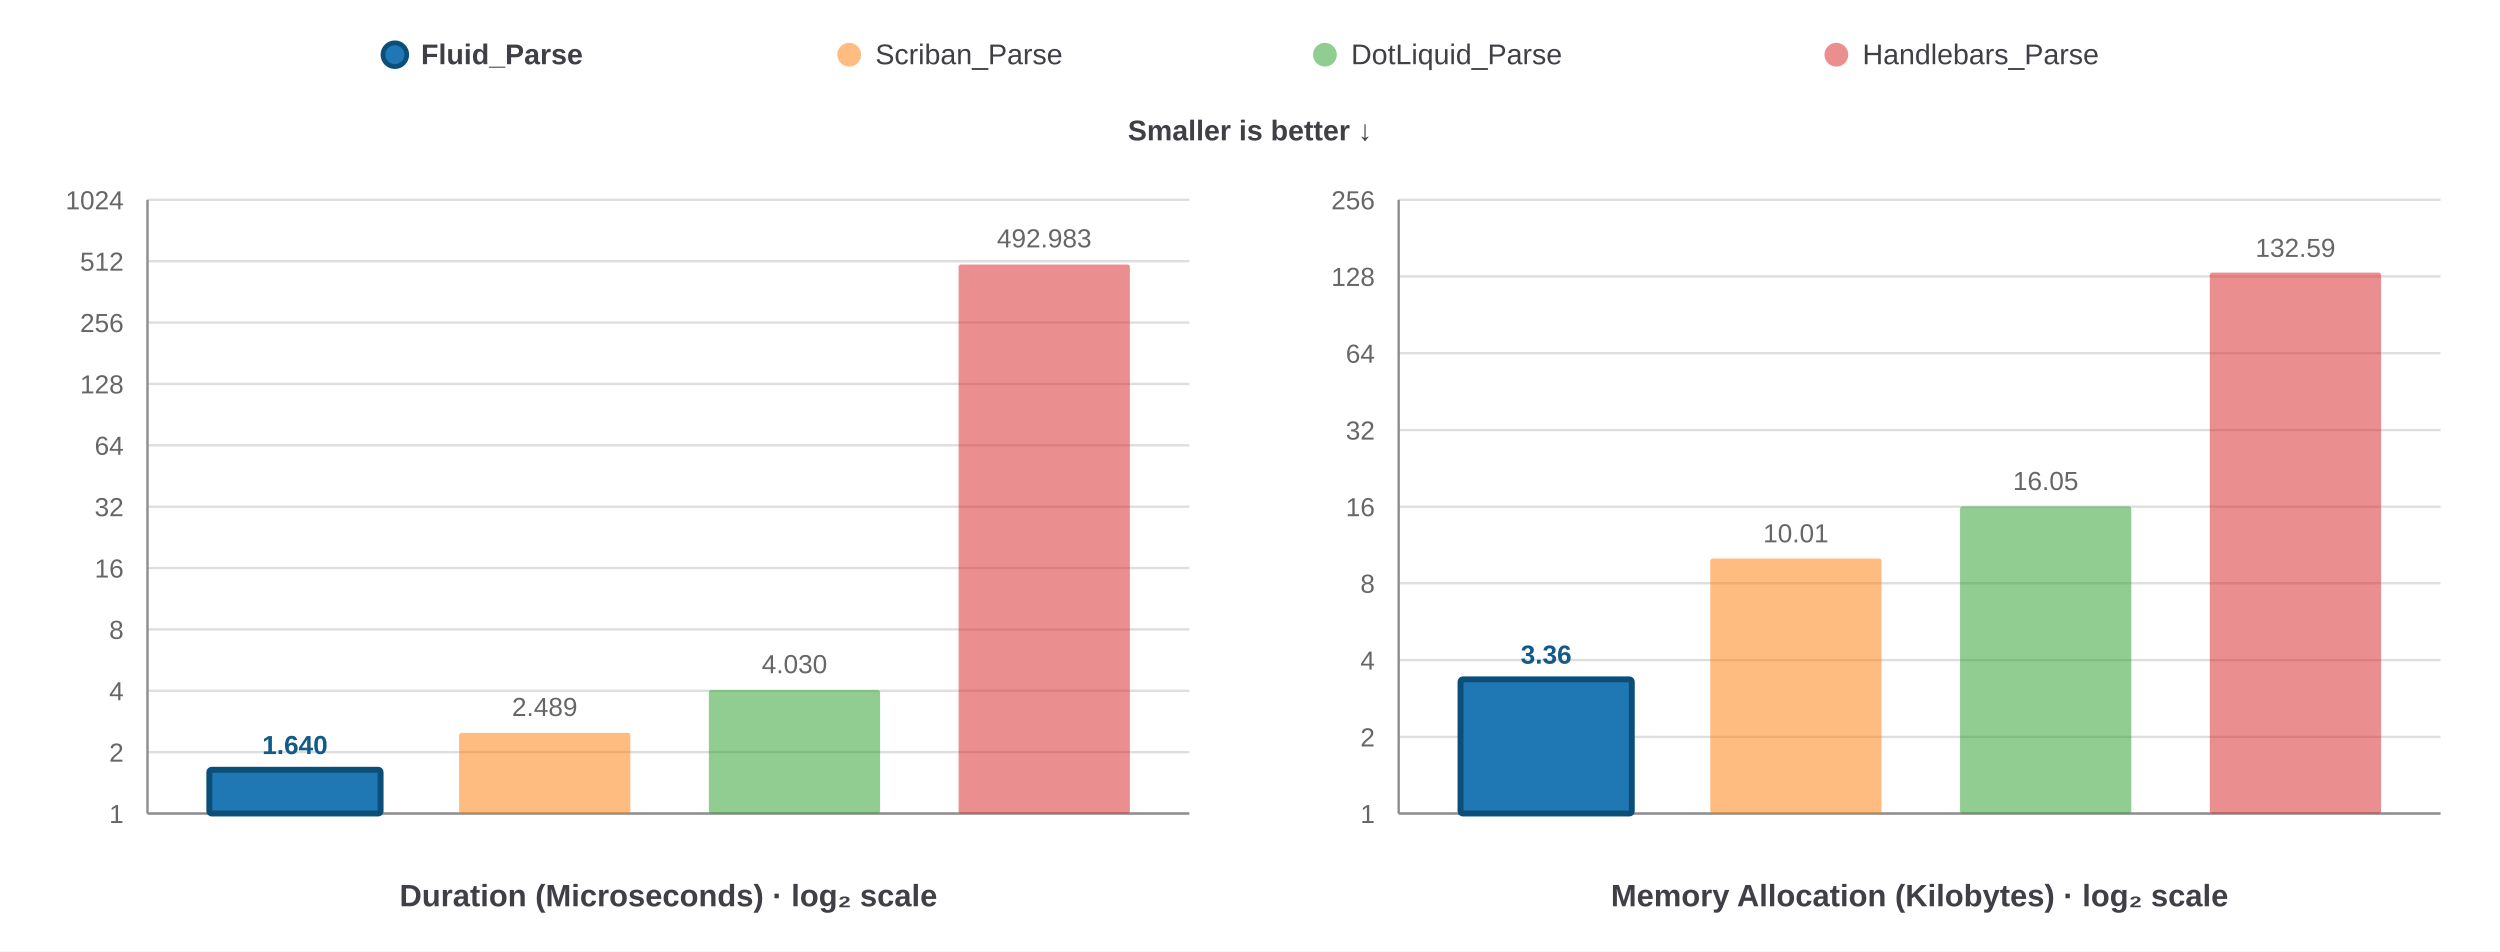
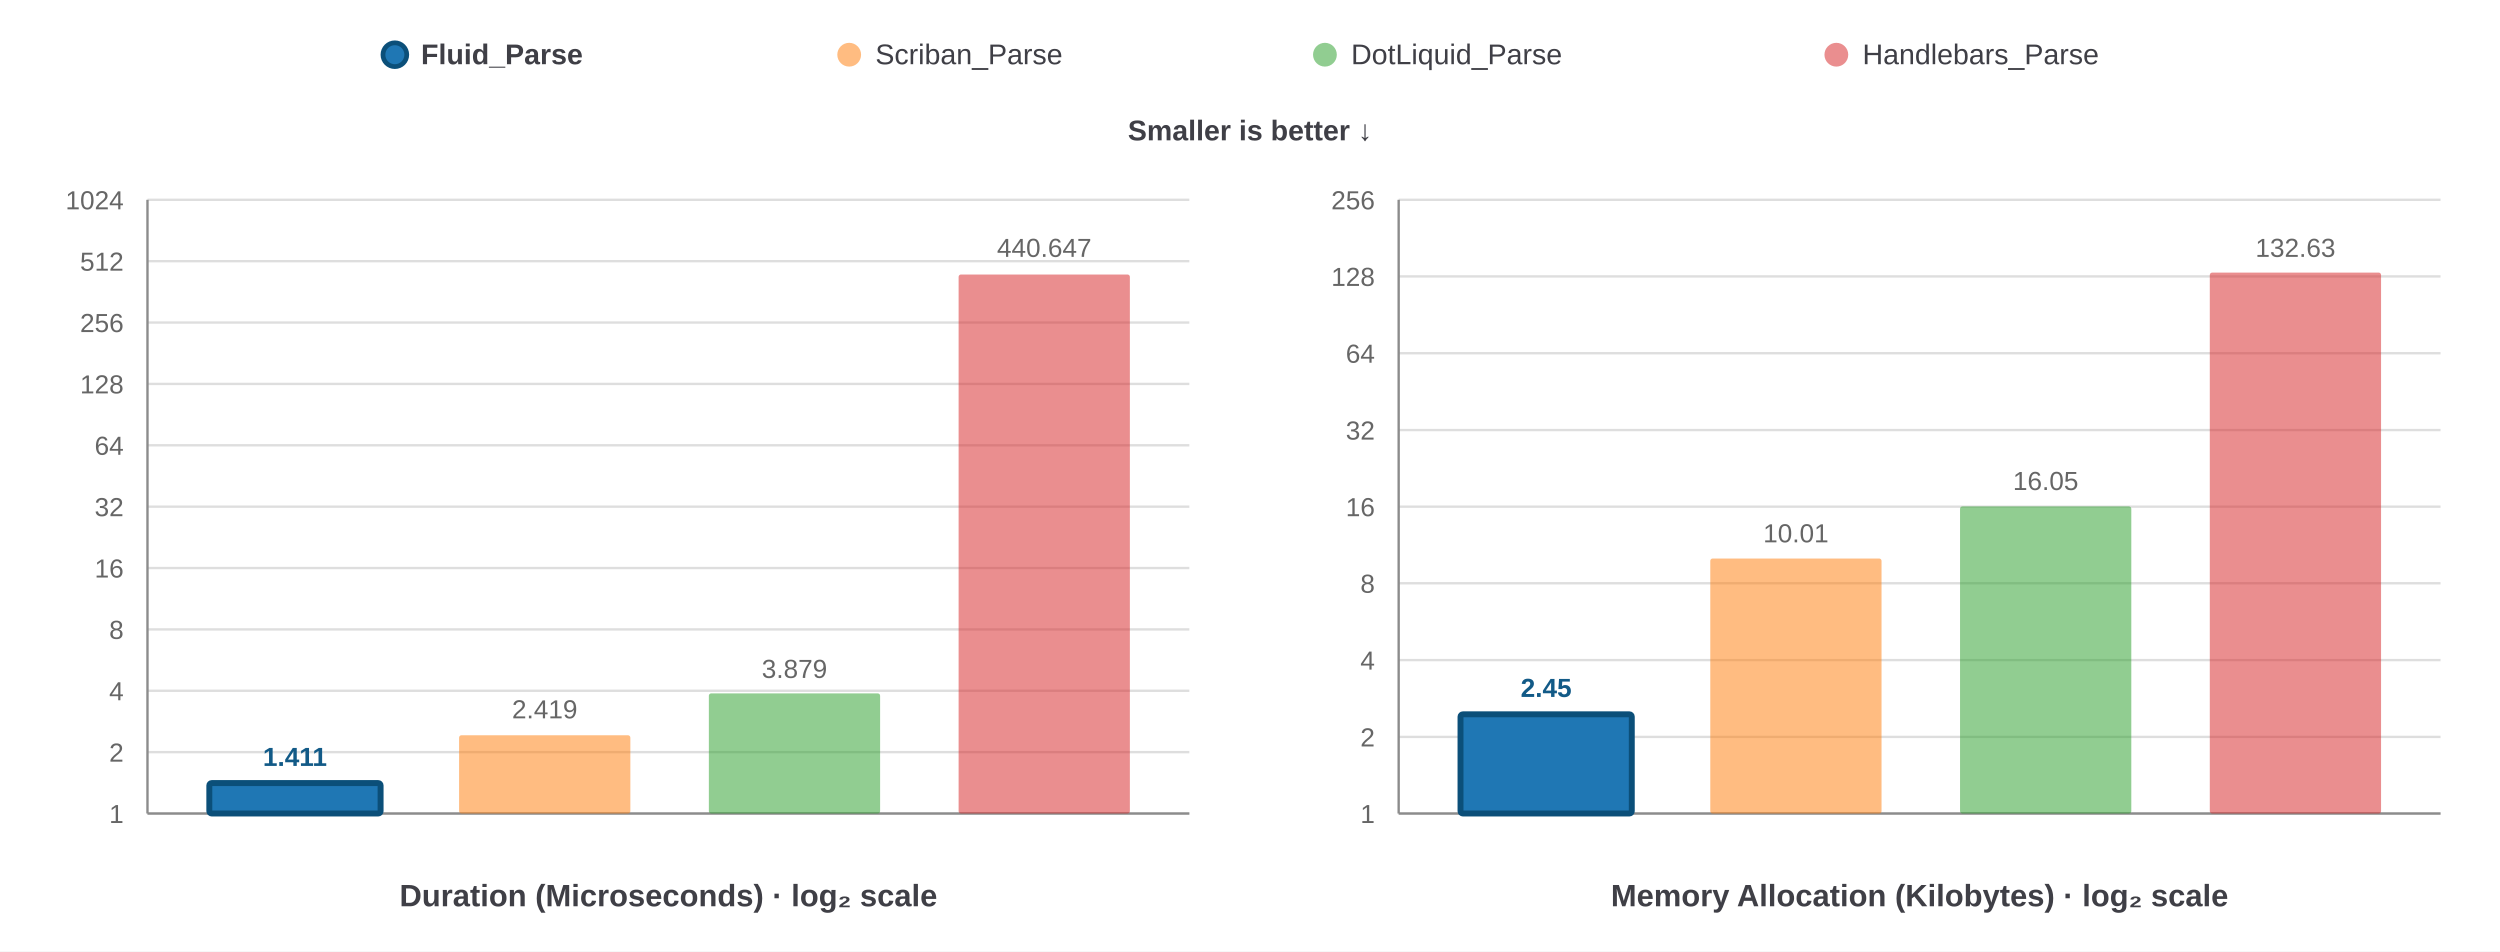
<svg xmlns="http://www.w3.org/2000/svg" width="1051" height="400" viewBox="0 0 1051 400" role="img" aria-labelledby="title desc">
  <defs>
    <style>
      text { font-family: Arial, Helvetica, sans-serif; fill: #3f3f46; }
      .tick { font-size: 11px; fill: #666; }
      .axis-title { font-size: 13px; font-weight: 600; }
      .grid { stroke: #dedede; stroke-width: 1; }
      .axis { stroke: #8c8c8c; stroke-width: 1; }
      .value { font-size: 11px; text-anchor: middle; fill: #666; }
      .fluid-value { font-size: 11px; font-weight: 700; text-anchor: middle; fill: #125a87; }
      .competitor { opacity: .52; }
    </style>
  </defs>
  <rect width="1051" height="400" fill="#fff" />
  <g font-size="12">
    <circle cx="166" cy="23" r="5" fill="#1f77b4" stroke="#0b4f79" stroke-width="2" />
    <text x="177" y="27" font-weight="700">Fluid_Parse</text>
    <circle cx="357" cy="23" r="5" fill="#ff7f0e" opacity=".52" />
    <text x="368" y="27">Scriban_Parse</text>
    <circle cx="557" cy="23" r="5" fill="#2ca02c" opacity=".52" />
    <text x="568" y="27">DotLiquid_Parse</text>
    <circle cx="772" cy="23" r="5" fill="#d62728" opacity=".52" />
    <text x="783" y="27">Handlebars_Parse</text>
  </g>
  <text x="525.5" y="59" text-anchor="middle" font-size="12" font-weight="600" fill="#666">Smaller is better ↓</text>
  <g>
    <line class="grid" x1="62" y1="342" x2="500" y2="342" />
    <text class="tick" x="52" y="346" text-anchor="end">1</text>
    <line class="grid" x1="62" y1="316.2" x2="500" y2="316.2" />
    <text class="tick" x="52" y="320.2" text-anchor="end">2</text>
    <line class="grid" x1="62" y1="290.4" x2="500" y2="290.4" />
    <text class="tick" x="52" y="294.4" text-anchor="end">4</text>
    <line class="grid" x1="62" y1="264.6" x2="500" y2="264.6" />
    <text class="tick" x="52" y="268.6" text-anchor="end">8</text>
    <line class="grid" x1="62" y1="238.8" x2="500" y2="238.8" />
    <text class="tick" x="52" y="242.8" text-anchor="end">16</text>
    <line class="grid" x1="62" y1="213" x2="500" y2="213" />
    <text class="tick" x="52" y="217" text-anchor="end">32</text>
    <line class="grid" x1="62" y1="187.2" x2="500" y2="187.2" />
    <text class="tick" x="52" y="191.2" text-anchor="end">64</text>
    <line class="grid" x1="62" y1="161.4" x2="500" y2="161.4" />
    <text class="tick" x="52" y="165.4" text-anchor="end">128</text>
    <line class="grid" x1="62" y1="135.6" x2="500" y2="135.6" />
    <text class="tick" x="52" y="139.6" text-anchor="end">256</text>
    <line class="grid" x1="62" y1="109.8" x2="500" y2="109.8" />
    <text class="tick" x="52" y="113.8" text-anchor="end">512</text>
    <line class="grid" x1="62" y1="84" x2="500" y2="84" />
    <text class="tick" x="52" y="88" text-anchor="end">1024</text>
    <line class="axis" x1="62" y1="84" x2="62" y2="342" />
    <line class="axis" x1="62" y1="342" x2="500" y2="342" />
-     <rect x="88" y="323.6" width="72" height="18.4" rx="1" fill="#1f77b4" stroke="#0b4f79" stroke-width="2.5" />
-     <text class="fluid-value" x="124" y="317">1.640</text>
-     <rect class="competitor" x="193" y="308.1" width="72" height="33.9" rx="1" fill="#ff7f0e" />
-     <text class="value" x="229" y="301">2.489</text>
-     <rect class="competitor" x="298" y="290.1" width="72" height="51.9" rx="1" fill="#2ca02c" />
-     <text class="value" x="334" y="283">4.030</text>
-     <rect class="competitor" x="403" y="111.2" width="72" height="230.8" rx="1" fill="#d62728" />
-     <text class="value" x="439" y="104">492.983</text>
+     <rect x="88" y="329.2" width="72" height="12.8" rx="1" fill="#1f77b4" stroke="#0b4f79" stroke-width="2.5" />
+     <text class="fluid-value" x="124" y="322">1.411</text>
+     <rect class="competitor" x="193" y="309.1" width="72" height="32.9" rx="1" fill="#ff7f0e" />
+     <text class="value" x="229" y="302">2.419</text>
+     <rect class="competitor" x="298" y="291.5" width="72" height="50.5" rx="1" fill="#2ca02c" />
+     <text class="value" x="334" y="285">3.879</text>
+     <rect class="competitor" x="403" y="115.4" width="72" height="226.6" rx="1" fill="#d62728" />
+     <text class="value" x="439" y="108">440.647</text>
    <text class="axis-title" x="281" y="381" text-anchor="middle">Duration (Microseconds) · log₂ scale</text>
  </g>
  <g>
    <line class="grid" x1="588" y1="342" x2="1026" y2="342" />
    <text class="tick" x="578" y="346" text-anchor="end">1</text>
    <line class="grid" x1="588" y1="309.8" x2="1026" y2="309.8" />
    <text class="tick" x="578" y="313.8" text-anchor="end">2</text>
    <line class="grid" x1="588" y1="277.5" x2="1026" y2="277.5" />
    <text class="tick" x="578" y="281.5" text-anchor="end">4</text>
    <line class="grid" x1="588" y1="245.2" x2="1026" y2="245.2" />
    <text class="tick" x="578" y="249.2" text-anchor="end">8</text>
    <line class="grid" x1="588" y1="213" x2="1026" y2="213" />
    <text class="tick" x="578" y="217" text-anchor="end">16</text>
    <line class="grid" x1="588" y1="180.8" x2="1026" y2="180.8" />
    <text class="tick" x="578" y="184.8" text-anchor="end">32</text>
    <line class="grid" x1="588" y1="148.5" x2="1026" y2="148.5" />
    <text class="tick" x="578" y="152.5" text-anchor="end">64</text>
    <line class="grid" x1="588" y1="116.2" x2="1026" y2="116.2" />
    <text class="tick" x="578" y="120.2" text-anchor="end">128</text>
    <line class="grid" x1="588" y1="84" x2="1026" y2="84" />
    <text class="tick" x="578" y="88" text-anchor="end">256</text>
    <line class="axis" x1="588" y1="84" x2="588" y2="342" />
    <line class="axis" x1="588" y1="342" x2="1026" y2="342" />
-     <rect x="614" y="285.6" width="72" height="56.4" rx="1" fill="#1f77b4" stroke="#0b4f79" stroke-width="2.5" />
-     <text class="fluid-value" x="650" y="279">3.36</text>
+     <rect x="614" y="300.3" width="72" height="41.7" rx="1" fill="#1f77b4" stroke="#0b4f79" stroke-width="2.5" />
+     <text class="fluid-value" x="650" y="293">2.45</text>
    <rect class="competitor" x="719" y="234.8" width="72" height="107.2" rx="1" fill="#ff7f0e" />
    <text class="value" x="755" y="228">10.01</text>
    <rect class="competitor" x="824" y="212.9" width="72" height="129.1" rx="1" fill="#2ca02c" />
    <text class="value" x="860" y="206">16.05</text>
    <rect class="competitor" x="929" y="114.6" width="72" height="227.4" rx="1" fill="#d62728" />
-     <text class="value" x="965" y="108">132.59</text>
+     <text class="value" x="965" y="108">132.63</text>
    <text class="axis-title" x="807" y="381" text-anchor="middle">Memory Allocation (Kilobytes) · log₂ scale</text>
  </g>
</svg>
